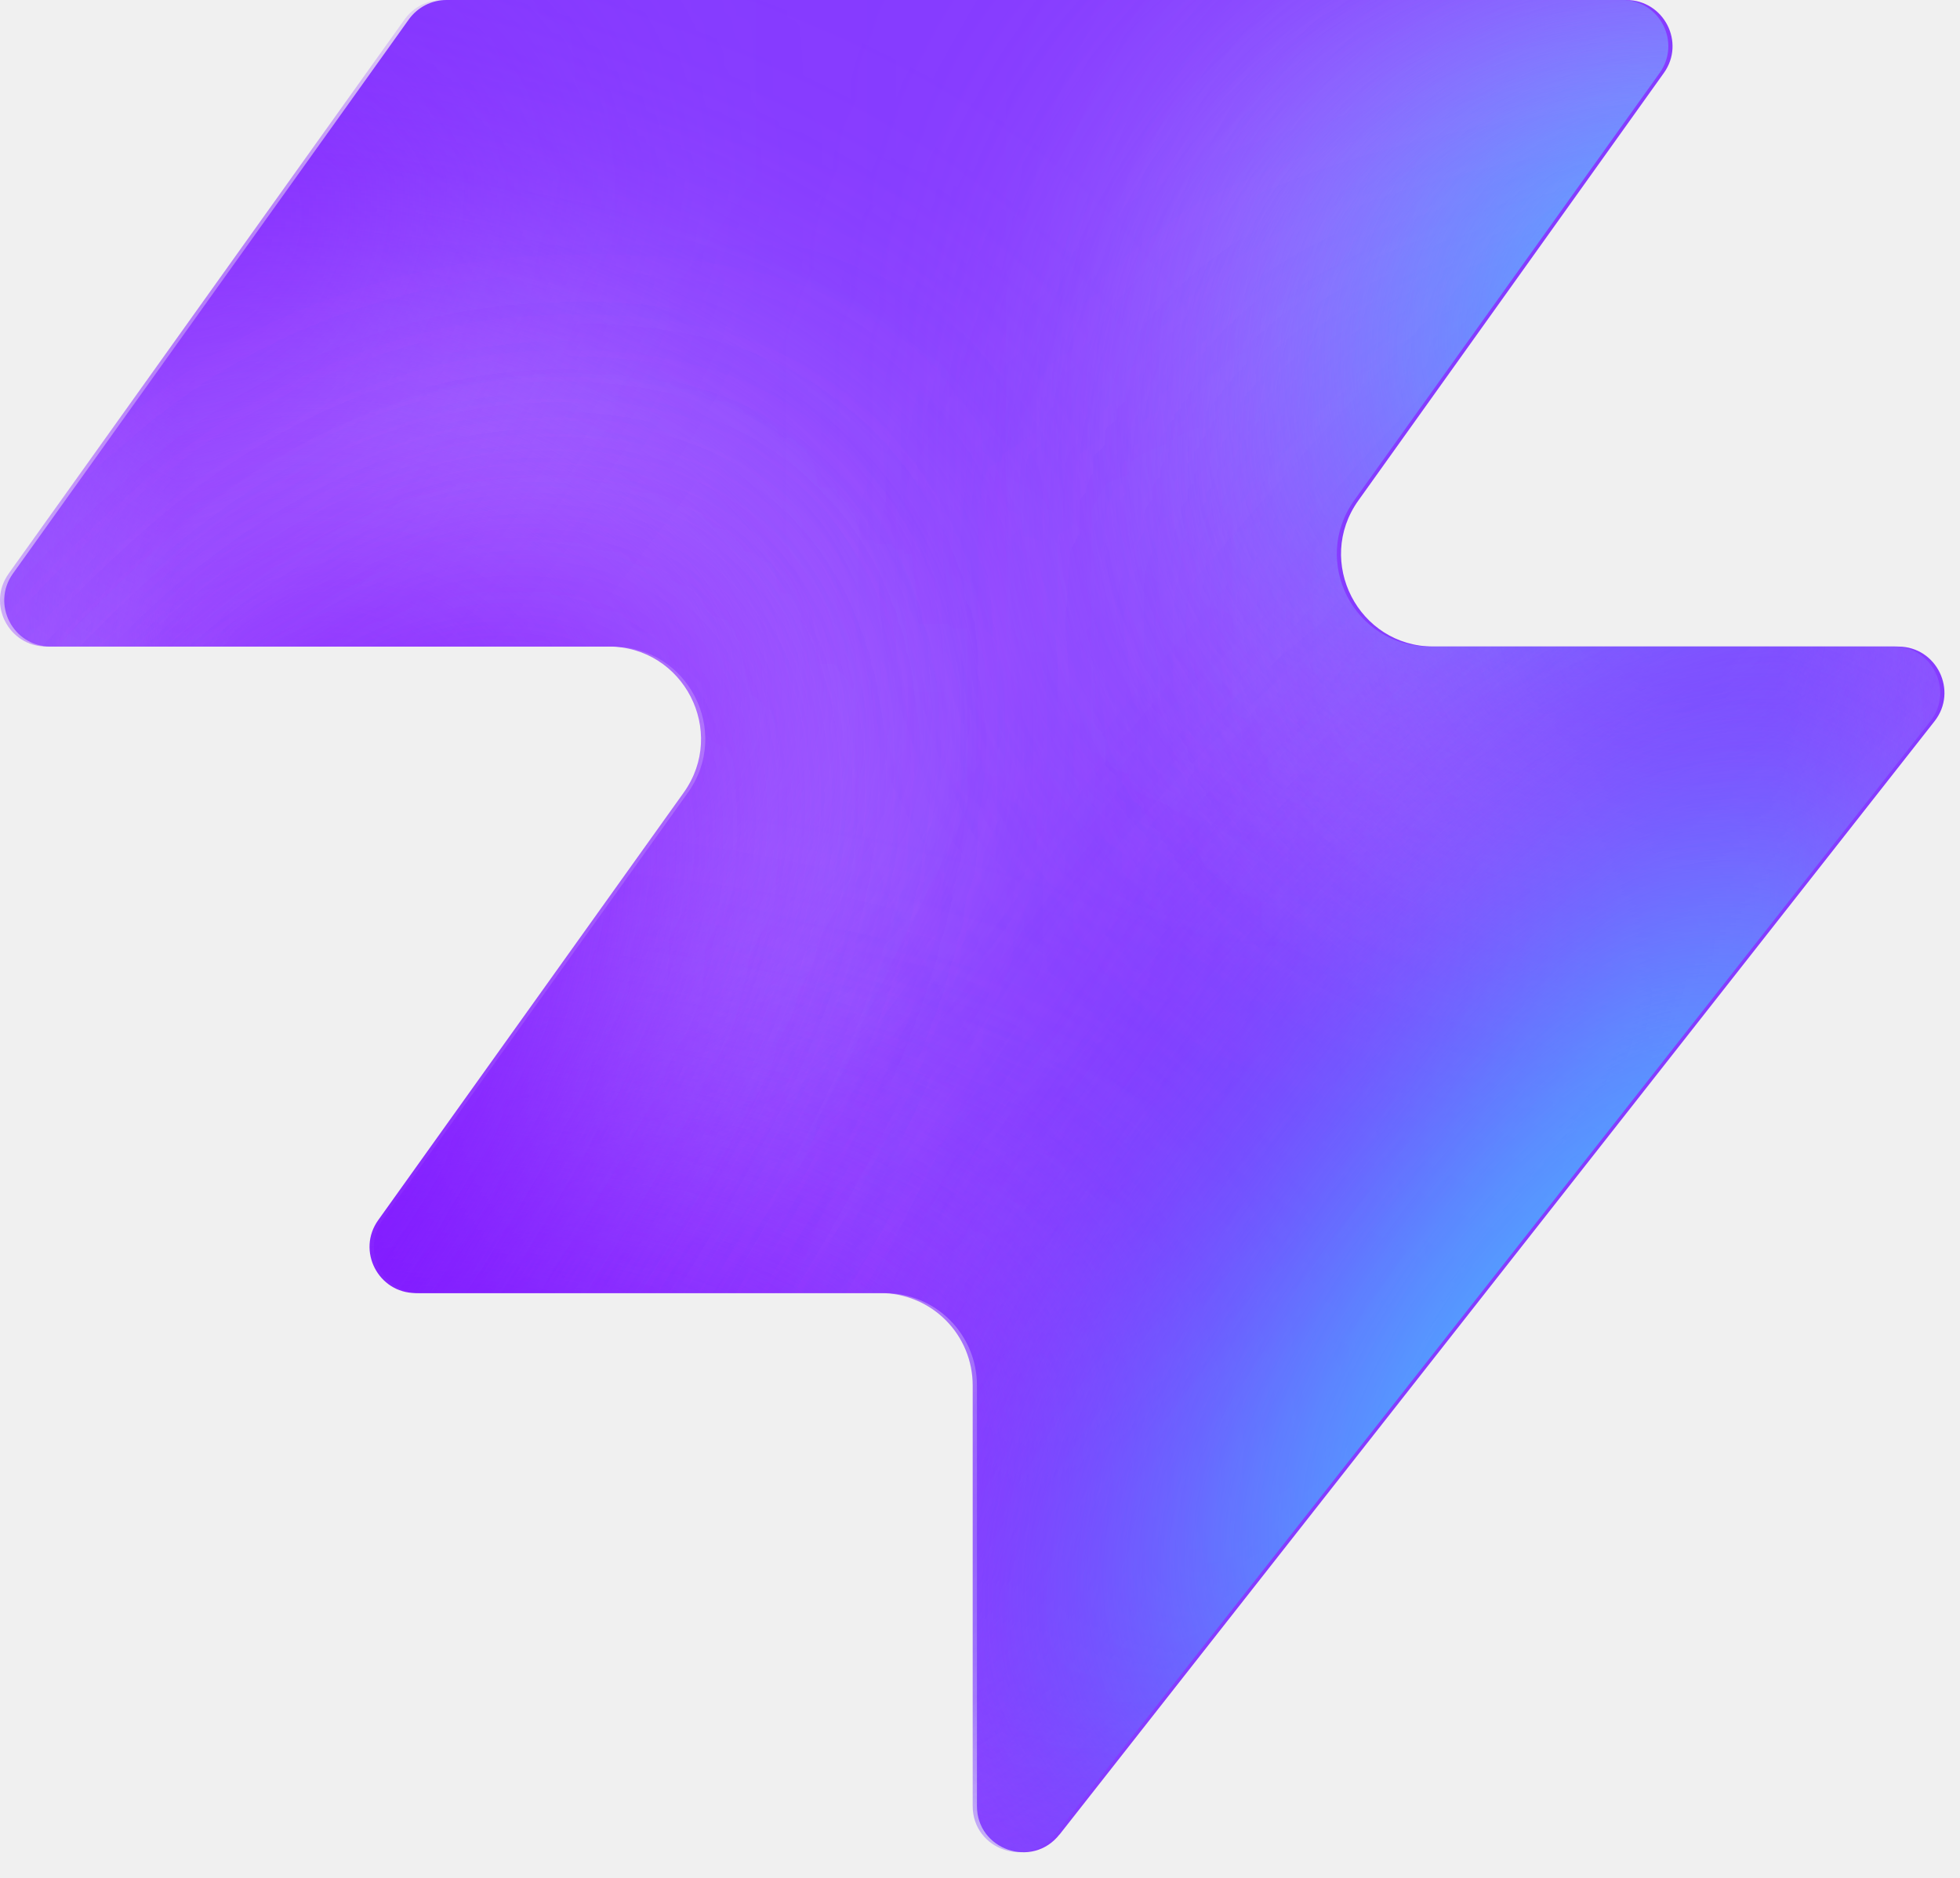
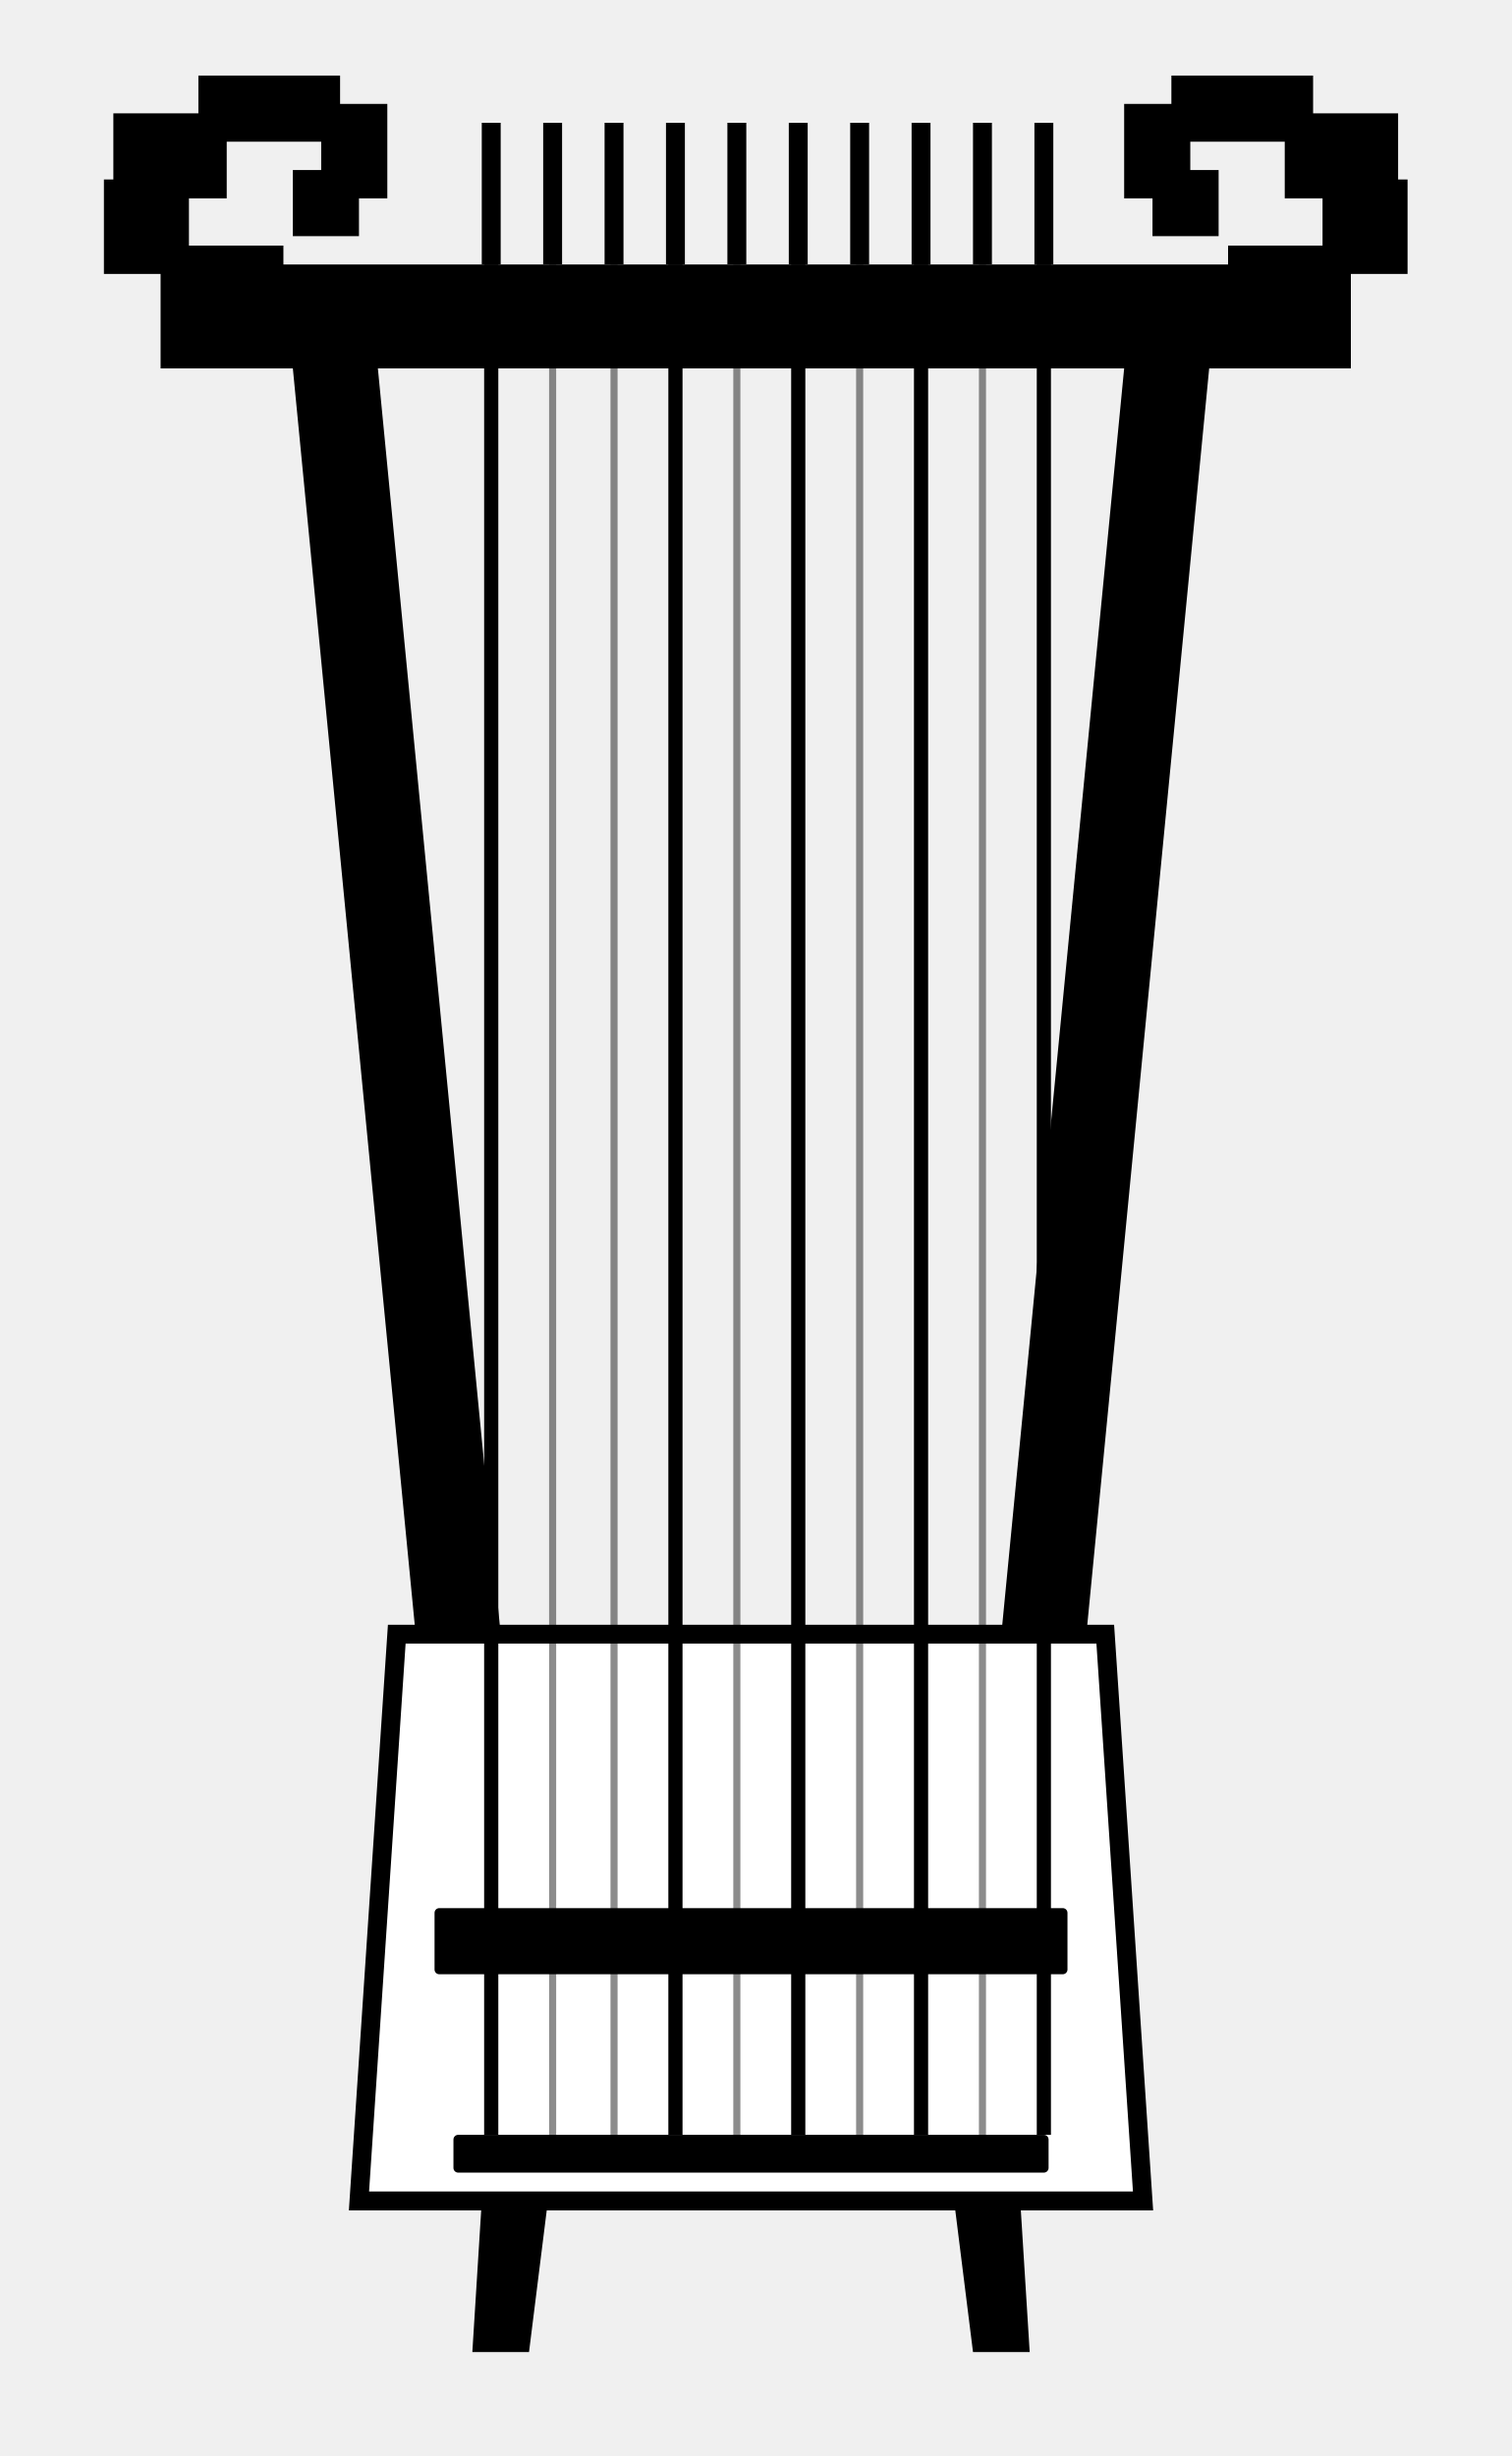
- <svg xmlns="http://www.w3.org/2000/svg" width="48" height="46" fill="none" viewBox="0 0 48 46">
-   <path fill="#863bff" d="M25.946 44.938c-.664.845-2.021.375-2.021-.698V33.937a2.26 2.26 0 0 0-2.262-2.262H10.287c-.92 0-1.456-1.04-.92-1.788l7.48-10.471c1.07-1.497 0-3.578-1.842-3.578H1.237c-.92 0-1.456-1.04-.92-1.788L10.013.474c.214-.297.556-.474.92-.474h28.894c.92 0 1.456 1.04.92 1.788l-7.48 10.471c-1.07 1.498 0 3.579 1.842 3.579h11.377c.943 0 1.473 1.088.89 1.83L25.947 44.94z" style="fill:#863bff;fill:color(display-p3 .525 .23 1);fill-opacity:1" />
-   <mask id="a" width="48" height="46" x="0" y="0" maskUnits="userSpaceOnUse" style="mask-type:alpha">
-     <path fill="#000" d="M25.842 44.938c-.664.844-2.021.375-2.021-.698V33.937a2.26 2.26 0 0 0-2.262-2.262H10.183c-.92 0-1.456-1.04-.92-1.788l7.48-10.471c1.07-1.498 0-3.579-1.842-3.579H1.133c-.92 0-1.456-1.04-.92-1.787L9.91.473c.214-.297.556-.474.92-.474h28.894c.92 0 1.456 1.04.92 1.788l-7.48 10.471c-1.07 1.498 0 3.578 1.842 3.578h11.377c.943 0 1.473 1.088.89 1.832L25.843 44.94z" style="fill:#000;fill-opacity:1" />
-   </mask>
-   <g mask="url(#a)">
-     <g filter="url(#b)">
-       <ellipse cx="5.508" cy="14.704" fill="#ede6ff" rx="5.508" ry="14.704" style="fill:#ede6ff;fill:color(display-p3 .927 .903 1);fill-opacity:1" transform="matrix(.00324 1 1 -.00324 -4.47 31.516)" />
-     </g>
-     <g filter="url(#c)">
-       <ellipse cx="10.399" cy="29.851" fill="#ede6ff" rx="10.399" ry="29.851" style="fill:#ede6ff;fill:color(display-p3 .927 .903 1);fill-opacity:1" transform="matrix(.00324 1 1 -.00324 -39.328 7.883)" />
-     </g>
-     <g filter="url(#d)">
-       <ellipse cx="5.508" cy="30.487" fill="#7e14ff" rx="5.508" ry="30.487" style="fill:#7e14ff;fill:color(display-p3 .492 .077 1);fill-opacity:1" transform="rotate(89.814 -25.913 -14.639)scale(1 -1)" />
-     </g>
-     <g filter="url(#e)">
-       <ellipse cx="5.508" cy="30.599" fill="#7e14ff" rx="5.508" ry="30.599" style="fill:#7e14ff;fill:color(display-p3 .492 .077 1);fill-opacity:1" transform="rotate(89.814 -32.644 -3.334)scale(1 -1)" />
-     </g>
-     <g filter="url(#f)">
-       <ellipse cx="5.508" cy="30.599" fill="#7e14ff" rx="5.508" ry="30.599" style="fill:#7e14ff;fill:color(display-p3 .492 .077 1);fill-opacity:1" transform="matrix(.00324 1 1 -.00324 -34.34 30.47)" />
-     </g>
-     <g filter="url(#g)">
-       <ellipse cx="14.072" cy="22.078" fill="#ede6ff" rx="14.072" ry="22.078" style="fill:#ede6ff;fill:color(display-p3 .927 .903 1);fill-opacity:1" transform="rotate(93.35 24.506 48.493)scale(-1 1)" />
-     </g>
-     <g filter="url(#h)">
-       <ellipse cx="3.47" cy="21.501" fill="#7e14ff" rx="3.47" ry="21.501" style="fill:#7e14ff;fill:color(display-p3 .492 .077 1);fill-opacity:1" transform="rotate(89.009 28.708 47.59)scale(-1 1)" />
-     </g>
-     <g filter="url(#i)">
-       <ellipse cx="3.47" cy="21.501" fill="#7e14ff" rx="3.47" ry="21.501" style="fill:#7e14ff;fill:color(display-p3 .492 .077 1);fill-opacity:1" transform="rotate(89.009 28.708 47.59)scale(-1 1)" />
-     </g>
-     <g filter="url(#j)">
-       <ellipse cx=".387" cy="8.972" fill="#7e14ff" rx="4.407" ry="29.108" style="fill:#7e14ff;fill:color(display-p3 .492 .077 1);fill-opacity:1" transform="rotate(39.51 .387 8.972)" />
-     </g>
-     <g filter="url(#k)">
-       <ellipse cx="47.523" cy="-6.092" fill="#7e14ff" rx="4.407" ry="29.108" style="fill:#7e14ff;fill:color(display-p3 .492 .077 1);fill-opacity:1" transform="rotate(37.892 47.523 -6.092)" />
-     </g>
-     <g filter="url(#l)">
-       <ellipse cx="41.412" cy="6.333" fill="#47bfff" rx="5.971" ry="9.665" style="fill:#47bfff;fill:color(display-p3 .28 .748 1);fill-opacity:1" transform="rotate(37.892 41.412 6.333)" />
-     </g>
-     <g filter="url(#m)">
-       <ellipse cx="-1.879" cy="38.332" fill="#7e14ff" rx="4.407" ry="29.108" style="fill:#7e14ff;fill:color(display-p3 .492 .077 1);fill-opacity:1" transform="rotate(37.892 -1.88 38.332)" />
-     </g>
-     <g filter="url(#n)">
-       <ellipse cx="-1.879" cy="38.332" fill="#7e14ff" rx="4.407" ry="29.108" style="fill:#7e14ff;fill:color(display-p3 .492 .077 1);fill-opacity:1" transform="rotate(37.892 -1.88 38.332)" />
-     </g>
-     <g filter="url(#o)">
-       <ellipse cx="35.651" cy="29.907" fill="#7e14ff" rx="4.407" ry="29.108" style="fill:#7e14ff;fill:color(display-p3 .492 .077 1);fill-opacity:1" transform="rotate(37.892 35.651 29.907)" />
-     </g>
-     <g filter="url(#p)">
-       <ellipse cx="38.418" cy="32.4" fill="#47bfff" rx="5.971" ry="15.297" style="fill:#47bfff;fill:color(display-p3 .28 .748 1);fill-opacity:1" transform="rotate(37.892 38.418 32.4)" />
-     </g>
+ <svg xmlns="http://www.w3.org/2000/svg" viewBox="0 0 320 520" width="100%" height="100%" fill="none">
+   <g fill="#000000">
+     <rect x="34" y="52" width="26" height="26" />
+     <rect x="22" y="38" width="18" height="20" />
+     <rect x="24" y="24" width="24" height="18" />
+     <rect x="42" y="16" width="30" height="14" />
+     <rect x="68" y="22" width="14" height="20" />
+     <rect x="62" y="36" width="14" height="14" />
+     <rect x="260" y="52" width="26" height="26" />
+     <rect x="280" y="38" width="18" height="20" />
+     <rect x="272" y="24" width="24" height="18" />
+     <rect x="248" y="16" width="30" height="14" />
+     <rect x="238" y="22" width="14" height="20" />
+     <rect x="244" y="36" width="14" height="14" />
+     <rect x="46" y="56" width="228" height="22" />
+     <rect x="102" y="26" width="4" height="30" />
+     <rect x="115" y="26" width="4" height="30" />
+     <rect x="128" y="26" width="4" height="30" />
+     <rect x="141" y="26" width="4" height="30" />
+     <rect x="154" y="26" width="4" height="30" />
+     <rect x="167" y="26" width="4" height="30" />
+     <rect x="180" y="26" width="4" height="30" />
+     <rect x="193" y="26" width="4" height="30" />
+     <rect x="206" y="26" width="4" height="30" />
+     <rect x="219" y="26" width="4" height="30" />
  </g>
-   <defs>
-     <filter id="b" width="60.045" height="41.654" x="-19.77" y="16.149" color-interpolation-filters="sRGB" filterUnits="userSpaceOnUse">
-       <feFlood flood-opacity="0" result="BackgroundImageFix" />
-       <feBlend in="SourceGraphic" in2="BackgroundImageFix" result="shape" />
-       <feGaussianBlur result="effect1_foregroundBlur_2002_17158" stdDeviation="7.659" />
-     </filter>
-     <filter id="c" width="90.34" height="51.437" x="-54.613" y="-7.533" color-interpolation-filters="sRGB" filterUnits="userSpaceOnUse">
-       <feFlood flood-opacity="0" result="BackgroundImageFix" />
-       <feBlend in="SourceGraphic" in2="BackgroundImageFix" result="shape" />
-       <feGaussianBlur result="effect1_foregroundBlur_2002_17158" stdDeviation="7.659" />
-     </filter>
-     <filter id="d" width="79.355" height="29.4" x="-49.64" y="2.03" color-interpolation-filters="sRGB" filterUnits="userSpaceOnUse">
-       <feFlood flood-opacity="0" result="BackgroundImageFix" />
-       <feBlend in="SourceGraphic" in2="BackgroundImageFix" result="shape" />
-       <feGaussianBlur result="effect1_foregroundBlur_2002_17158" stdDeviation="4.596" />
-     </filter>
-     <filter id="e" width="79.579" height="29.4" x="-45.045" y="20.029" color-interpolation-filters="sRGB" filterUnits="userSpaceOnUse">
-       <feFlood flood-opacity="0" result="BackgroundImageFix" />
-       <feBlend in="SourceGraphic" in2="BackgroundImageFix" result="shape" />
-       <feGaussianBlur result="effect1_foregroundBlur_2002_17158" stdDeviation="4.596" />
-     </filter>
-     <filter id="f" width="79.579" height="29.4" x="-43.513" y="21.178" color-interpolation-filters="sRGB" filterUnits="userSpaceOnUse">
-       <feFlood flood-opacity="0" result="BackgroundImageFix" />
-       <feBlend in="SourceGraphic" in2="BackgroundImageFix" result="shape" />
-       <feGaussianBlur result="effect1_foregroundBlur_2002_17158" stdDeviation="4.596" />
-     </filter>
-     <filter id="g" width="74.749" height="58.852" x="15.756" y="-17.901" color-interpolation-filters="sRGB" filterUnits="userSpaceOnUse">
-       <feFlood flood-opacity="0" result="BackgroundImageFix" />
-       <feBlend in="SourceGraphic" in2="BackgroundImageFix" result="shape" />
-       <feGaussianBlur result="effect1_foregroundBlur_2002_17158" stdDeviation="7.659" />
-     </filter>
-     <filter id="h" width="61.377" height="25.362" x="23.548" y="2.284" color-interpolation-filters="sRGB" filterUnits="userSpaceOnUse">
-       <feFlood flood-opacity="0" result="BackgroundImageFix" />
-       <feBlend in="SourceGraphic" in2="BackgroundImageFix" result="shape" />
-       <feGaussianBlur result="effect1_foregroundBlur_2002_17158" stdDeviation="4.596" />
-     </filter>
-     <filter id="i" width="61.377" height="25.362" x="23.548" y="2.284" color-interpolation-filters="sRGB" filterUnits="userSpaceOnUse">
-       <feFlood flood-opacity="0" result="BackgroundImageFix" />
-       <feBlend in="SourceGraphic" in2="BackgroundImageFix" result="shape" />
-       <feGaussianBlur result="effect1_foregroundBlur_2002_17158" stdDeviation="4.596" />
-     </filter>
-     <filter id="j" width="56.045" height="63.649" x="-27.636" y="-22.853" color-interpolation-filters="sRGB" filterUnits="userSpaceOnUse">
-       <feFlood flood-opacity="0" result="BackgroundImageFix" />
-       <feBlend in="SourceGraphic" in2="BackgroundImageFix" result="shape" />
-       <feGaussianBlur result="effect1_foregroundBlur_2002_17158" stdDeviation="4.596" />
-     </filter>
-     <filter id="k" width="54.814" height="64.646" x="20.116" y="-38.415" color-interpolation-filters="sRGB" filterUnits="userSpaceOnUse">
-       <feFlood flood-opacity="0" result="BackgroundImageFix" />
-       <feBlend in="SourceGraphic" in2="BackgroundImageFix" result="shape" />
-       <feGaussianBlur result="effect1_foregroundBlur_2002_17158" stdDeviation="4.596" />
-     </filter>
-     <filter id="l" width="33.541" height="35.313" x="24.641" y="-11.323" color-interpolation-filters="sRGB" filterUnits="userSpaceOnUse">
-       <feFlood flood-opacity="0" result="BackgroundImageFix" />
-       <feBlend in="SourceGraphic" in2="BackgroundImageFix" result="shape" />
-       <feGaussianBlur result="effect1_foregroundBlur_2002_17158" stdDeviation="4.596" />
-     </filter>
-     <filter id="m" width="54.814" height="64.646" x="-29.286" y="6.009" color-interpolation-filters="sRGB" filterUnits="userSpaceOnUse">
-       <feFlood flood-opacity="0" result="BackgroundImageFix" />
-       <feBlend in="SourceGraphic" in2="BackgroundImageFix" result="shape" />
-       <feGaussianBlur result="effect1_foregroundBlur_2002_17158" stdDeviation="4.596" />
-     </filter>
-     <filter id="n" width="54.814" height="64.646" x="-29.286" y="6.009" color-interpolation-filters="sRGB" filterUnits="userSpaceOnUse">
-       <feFlood flood-opacity="0" result="BackgroundImageFix" />
-       <feBlend in="SourceGraphic" in2="BackgroundImageFix" result="shape" />
-       <feGaussianBlur result="effect1_foregroundBlur_2002_17158" stdDeviation="4.596" />
-     </filter>
-     <filter id="o" width="54.814" height="64.646" x="8.244" y="-2.416" color-interpolation-filters="sRGB" filterUnits="userSpaceOnUse">
-       <feFlood flood-opacity="0" result="BackgroundImageFix" />
-       <feBlend in="SourceGraphic" in2="BackgroundImageFix" result="shape" />
-       <feGaussianBlur result="effect1_foregroundBlur_2002_17158" stdDeviation="4.596" />
-     </filter>
-     <filter id="p" width="39.409" height="43.623" x="18.713" y="10.588" color-interpolation-filters="sRGB" filterUnits="userSpaceOnUse">
-       <feFlood flood-opacity="0" result="BackgroundImageFix" />
-       <feBlend in="SourceGraphic" in2="BackgroundImageFix" result="shape" />
-       <feGaussianBlur result="effect1_foregroundBlur_2002_17158" stdDeviation="4.596" />
-     </filter>
-   </defs>
+   <polygon points="62,78 80,78 106,346 88,346" fill="#000000" />
+   <polygon points="238,78 256,78 230,346 212,346" fill="#000000" />
+   <polygon points="84,346 234,346 242,466 76,466" fill="#FFFFFF" stroke="#000000" stroke-width="4" />
+   <rect x="92" y="404" width="134" height="14" fill="#000000" rx="1" />
+   <rect x="96" y="452" width="126" height="8" fill="#000000" rx="1" />
+   <polygon points="102,466 116,466 112,498 100,498" fill="#000000" />
+   <polygon points="202,466 216,466 218,498 206,498" fill="#000000" />
+   <line x1="104" y1="56" x2="104" y2="452" stroke="#000000" stroke-width="3" />
+   <line x1="117" y1="56" x2="117" y2="452" stroke="#000000" stroke-width="1.5" opacity="0.45" />
+   <line x1="130" y1="56" x2="130" y2="452" stroke="#000000" stroke-width="1.5" opacity="0.45" />
+   <line x1="143" y1="56" x2="143" y2="452" stroke="#000000" stroke-width="3" />
+   <line x1="156" y1="56" x2="156" y2="452" stroke="#000000" stroke-width="1.5" opacity="0.45" />
+   <line x1="169" y1="56" x2="169" y2="452" stroke="#000000" stroke-width="3" />
+   <line x1="182" y1="56" x2="182" y2="452" stroke="#000000" stroke-width="1.5" opacity="0.45" />
+   <line x1="195" y1="56" x2="195" y2="452" stroke="#000000" stroke-width="3" />
+   <line x1="208" y1="56" x2="208" y2="452" stroke="#000000" stroke-width="1.5" opacity="0.45" />
+   <line x1="221" y1="56" x2="221" y2="452" stroke="#000000" stroke-width="3" />
</svg>
